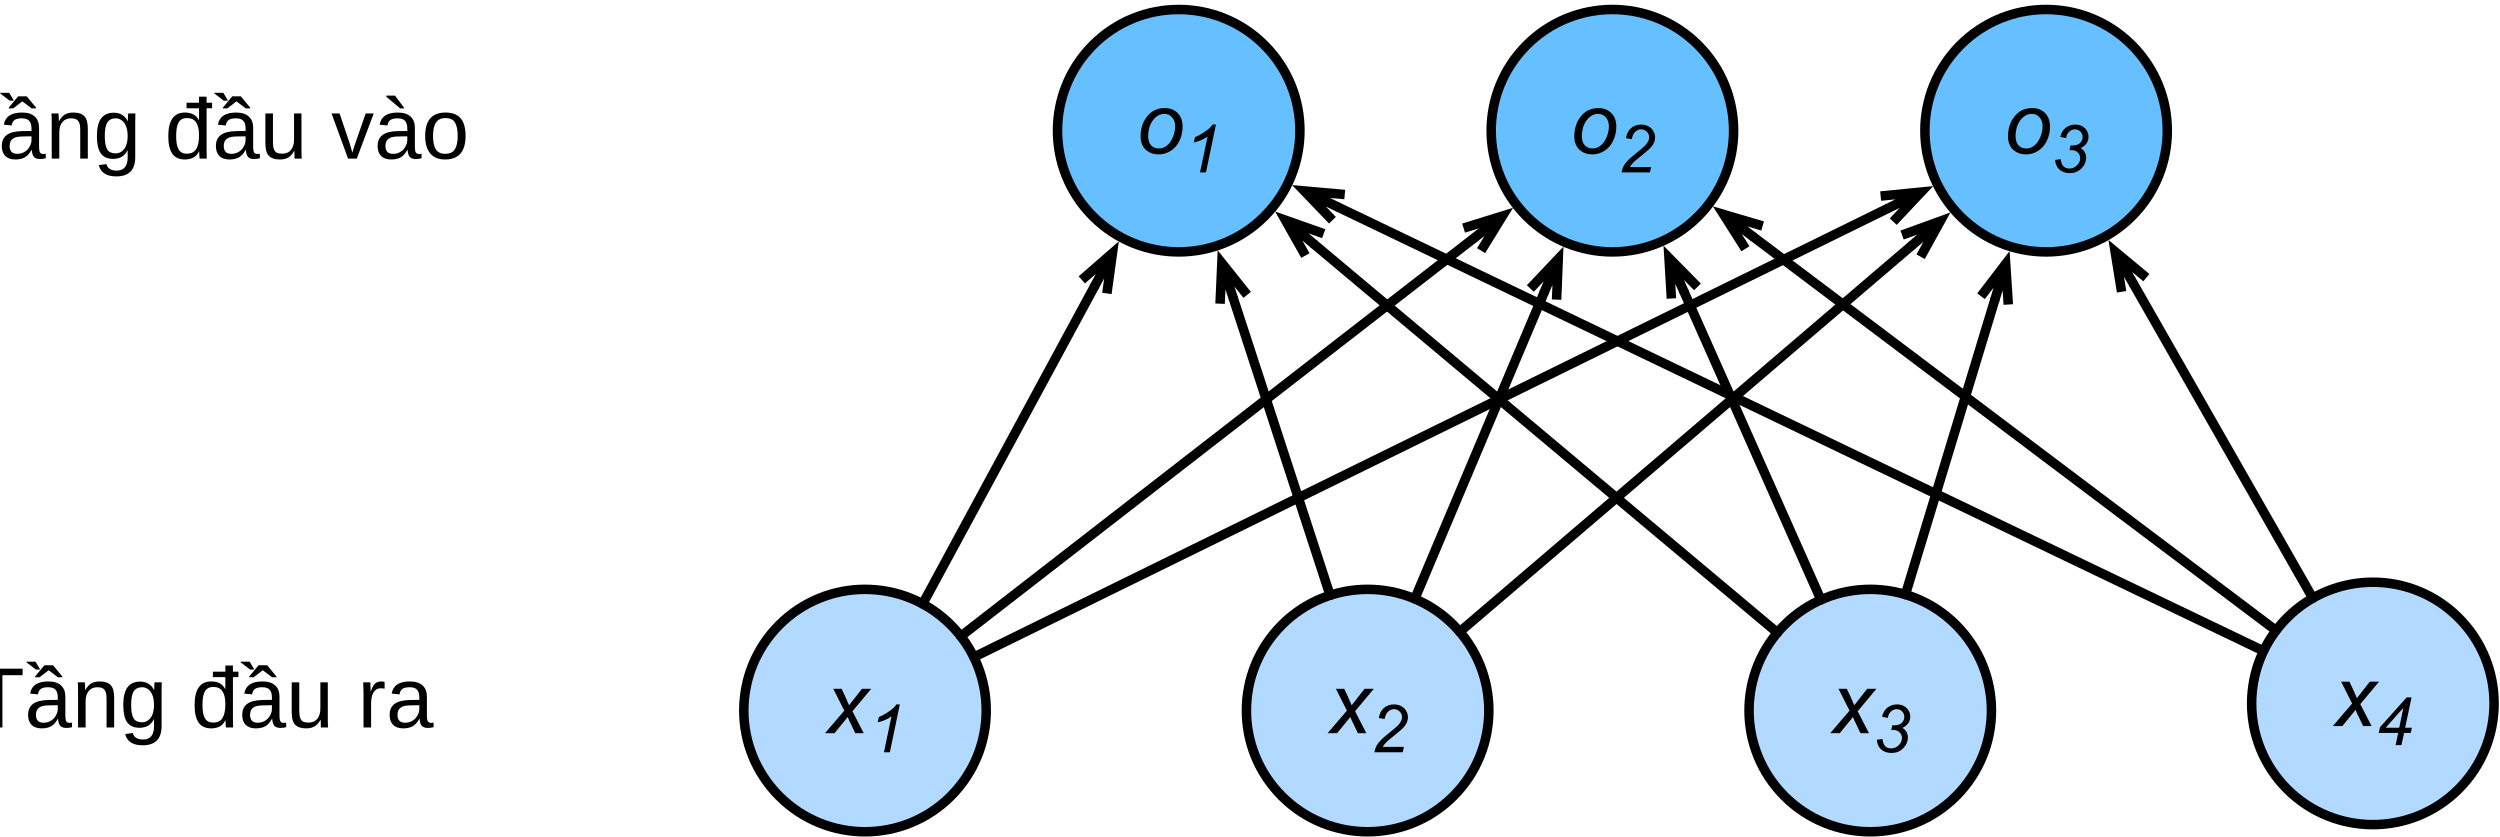
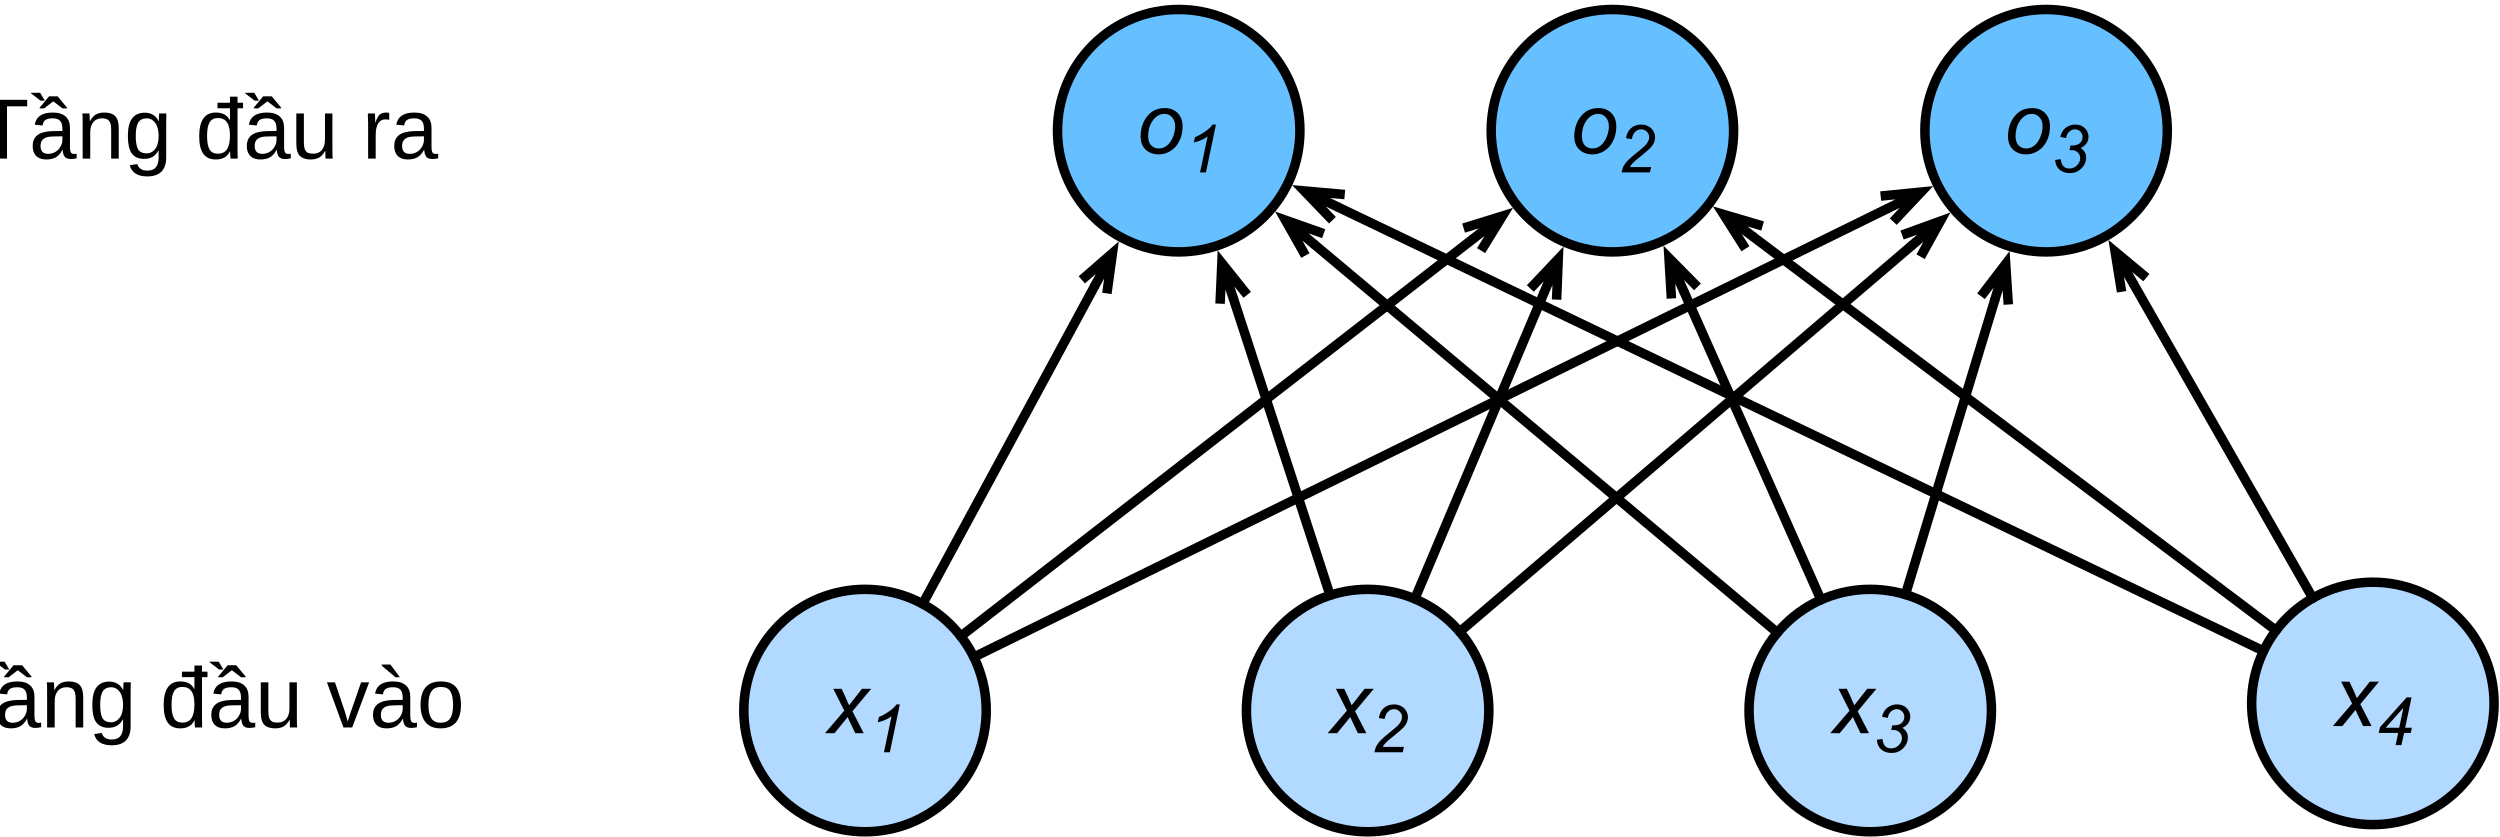
<svg xmlns="http://www.w3.org/2000/svg" xmlns:xlink="http://www.w3.org/1999/xlink" width="263pt" height="88pt" viewBox="0 0 263 88" version="1.1" id="svg276">
  <defs id="defs67">
    <g id="g65">
      <symbol overflow="visible" id="glyph0-0">
        <path style="stroke:none;" d="M 1.125 0 L 1.125 -5.625 L 5.625 -5.625 L 5.625 0 Z M 1.266 -0.141 L 5.484 -0.141 L 5.484 -5.484 L 1.266 -5.484 Z M 1.266 -0.141 " id="path2" />
      </symbol>
      <symbol overflow="visible" id="glyph0-1">
        <path style="stroke:none;" d="M -0.016 0 L 2.016 -2.375 L 0.859 -4.672 L 1.734 -4.672 L 2.125 -3.844 C 2.27 -3.531 2.398 -3.227 2.516 -2.938 L 3.875 -4.672 L 4.844 -4.672 L 2.875 -2.312 L 4.062 0 L 3.172 0 L 2.719 -0.953 C 2.613 -1.148 2.5 -1.398 2.375 -1.703 L 0.984 0 Z M -0.016 0 " id="path5" />
      </symbol>
      <symbol overflow="visible" id="glyph0-2">
        <path style="stroke:none;" d="M 0.438 -1.766 C 0.438 -2.68 0.707 -3.438 1.25 -4.031 C 1.688 -4.52 2.266 -4.766 2.984 -4.766 C 3.547 -4.766 4 -4.586 4.344 -4.234 C 4.688 -3.891 4.859 -3.422 4.859 -2.828 C 4.859 -2.285 4.75 -1.785 4.531 -1.328 C 4.312 -0.867 4.004 -0.516 3.609 -0.266 C 3.211 -0.016 2.789 0.109 2.344 0.109 C 1.977 0.109 1.645 0.031 1.344 -0.125 C 1.051 -0.281 0.828 -0.5 0.672 -0.781 C 0.516 -1.07 0.438 -1.398 0.438 -1.766 Z M 1.234 -1.844 C 1.234 -1.406 1.336 -1.07 1.547 -0.844 C 1.766 -0.625 2.035 -0.516 2.359 -0.516 C 2.523 -0.516 2.691 -0.547 2.859 -0.609 C 3.023 -0.68 3.18 -0.785 3.328 -0.922 C 3.473 -1.066 3.594 -1.227 3.688 -1.406 C 3.789 -1.582 3.875 -1.773 3.938 -1.984 C 4.031 -2.273 4.078 -2.555 4.078 -2.828 C 4.078 -3.242 3.969 -3.566 3.75 -3.797 C 3.539 -4.035 3.273 -4.156 2.953 -4.156 C 2.703 -4.156 2.473 -4.094 2.266 -3.969 C 2.066 -3.852 1.883 -3.68 1.719 -3.453 C 1.551 -3.223 1.426 -2.957 1.344 -2.656 C 1.27 -2.352 1.234 -2.082 1.234 -1.844 Z M 1.234 -1.844 " id="path8" />
      </symbol>
      <symbol overflow="visible" id="glyph1-0">
        <path style="stroke:none;" d="M 0.875 0 L 0.875 -4.375 L 4.375 -4.375 L 4.375 0 Z M 0.984 -0.109 L 4.266 -0.109 L 4.266 -4.266 L 0.984 -4.266 Z M 0.984 -0.109 " id="path11" />
      </symbol>
      <symbol overflow="visible" id="glyph1-1">
        <path style="stroke:none;" d="M 1.688 0 L 2.484 -3.781 C 2.141 -3.508 1.656 -3.297 1.031 -3.141 L 1.156 -3.703 C 1.457 -3.828 1.758 -3.988 2.062 -4.188 C 2.363 -4.383 2.586 -4.555 2.734 -4.703 C 2.828 -4.797 2.914 -4.906 3 -5.031 L 3.359 -5.031 L 2.312 0 Z M 1.688 0 " id="path14" />
      </symbol>
      <symbol overflow="visible" id="glyph1-2">
        <path style="stroke:none;" d="M 0.406 0 C 0.469 -0.301 0.555 -0.551 0.672 -0.75 C 0.785 -0.945 0.938 -1.133 1.125 -1.312 C 1.312 -1.5 1.672 -1.805 2.203 -2.234 C 2.523 -2.492 2.75 -2.688 2.875 -2.812 C 3.039 -2.988 3.16 -3.16 3.234 -3.328 C 3.285 -3.441 3.312 -3.566 3.312 -3.703 C 3.312 -3.93 3.227 -4.125 3.062 -4.281 C 2.906 -4.445 2.707 -4.531 2.469 -4.531 C 2.238 -4.531 2.035 -4.445 1.859 -4.281 C 1.68 -4.125 1.555 -3.863 1.484 -3.5 L 0.875 -3.594 C 0.938 -4.039 1.109 -4.391 1.391 -4.641 C 1.68 -4.898 2.039 -5.031 2.469 -5.031 C 2.75 -5.031 3.004 -4.969 3.234 -4.844 C 3.461 -4.727 3.633 -4.562 3.75 -4.344 C 3.875 -4.133 3.938 -3.914 3.938 -3.688 C 3.938 -3.352 3.816 -3.035 3.578 -2.734 C 3.43 -2.535 3.004 -2.156 2.297 -1.594 C 1.984 -1.352 1.754 -1.156 1.609 -1 C 1.461 -0.844 1.352 -0.695 1.281 -0.562 L 3.516 -0.562 L 3.391 0 Z M 0.406 0 " id="path17" />
      </symbol>
      <symbol overflow="visible" id="glyph1-3">
        <path style="stroke:none;" d="M 0.391 -1.312 L 0.984 -1.391 C 1.023 -1.035 1.125 -0.781 1.281 -0.625 C 1.438 -0.477 1.645 -0.406 1.906 -0.406 C 2.207 -0.406 2.469 -0.516 2.688 -0.734 C 2.914 -0.953 3.031 -1.203 3.031 -1.484 C 3.031 -1.734 2.945 -1.938 2.781 -2.094 C 2.613 -2.258 2.391 -2.344 2.109 -2.344 C 2.078 -2.344 2.008 -2.336 1.906 -2.328 L 2.016 -2.844 C 2.078 -2.832 2.133 -2.828 2.188 -2.828 C 2.539 -2.828 2.812 -2.91 3 -3.078 C 3.188 -3.254 3.281 -3.469 3.281 -3.719 C 3.281 -3.945 3.203 -4.141 3.047 -4.297 C 2.891 -4.453 2.703 -4.531 2.484 -4.531 C 2.254 -4.531 2.051 -4.445 1.875 -4.281 C 1.695 -4.125 1.586 -3.898 1.547 -3.609 L 0.938 -3.734 C 1.031 -4.148 1.219 -4.469 1.5 -4.688 C 1.789 -4.914 2.129 -5.031 2.516 -5.031 C 2.93 -5.031 3.266 -4.906 3.516 -4.656 C 3.773 -4.406 3.906 -4.102 3.906 -3.75 C 3.906 -3.477 3.832 -3.242 3.688 -3.047 C 3.551 -2.848 3.348 -2.688 3.078 -2.562 C 3.266 -2.445 3.406 -2.305 3.5 -2.141 C 3.602 -1.973 3.656 -1.785 3.656 -1.578 C 3.656 -1.129 3.488 -0.738 3.156 -0.406 C 2.82 -0.082 2.422 0.078 1.953 0.078 C 1.492 0.078 1.125 -0.047 0.844 -0.297 C 0.57 -0.547 0.422 -0.883 0.391 -1.312 Z M 0.391 -1.312 " id="path20" />
      </symbol>
      <symbol overflow="visible" id="glyph1-4">
        <path style="stroke:none;" d="M 2.094 0 L 2.359 -1.281 L 0.312 -1.281 L 0.453 -1.891 L 3.25 -5.016 L 3.766 -5.016 L 3.094 -1.828 L 3.797 -1.828 L 3.688 -1.281 L 2.984 -1.281 L 2.703 0 Z M 2.469 -1.828 L 2.906 -3.922 L 1.047 -1.828 Z M 2.469 -1.828 " id="path23" />
      </symbol>
      <symbol overflow="visible" id="glyph2-0">
        <path style="stroke:none;" d="M 1.125 0 L 1.125 -5.625 L 5.625 -5.625 L 5.625 0 Z M 1.266 -0.141 L 5.484 -0.141 L 5.484 -5.484 L 1.266 -5.484 Z M 1.266 -0.141 " id="path26" />
      </symbol>
      <symbol overflow="visible" id="glyph2-1">
        <path style="stroke:none;" d="M 0.844 0 L 0.844 -6.438 L 1.688 -6.438 L 1.688 0 Z M 0.844 0 " id="path29" />
      </symbol>
      <symbol overflow="visible" id="glyph2-2">
        <path style="stroke:none;" d="M 0.594 0 L 0.594 -4.672 L 1.312 -4.672 L 1.312 -4 C 1.645 -4.508 2.141 -4.766 2.797 -4.766 C 3.078 -4.766 3.332 -4.711 3.562 -4.609 C 3.801 -4.516 3.977 -4.383 4.094 -4.219 C 4.207 -4.062 4.289 -3.867 4.344 -3.641 C 4.375 -3.492 4.391 -3.238 4.391 -2.875 L 4.391 0 L 3.594 0 L 3.594 -2.844 C 3.594 -3.164 3.562 -3.406 3.5 -3.562 C 3.438 -3.719 3.328 -3.844 3.172 -3.938 C 3.016 -4.039 2.832 -4.094 2.625 -4.094 C 2.289 -4.094 2 -3.984 1.75 -3.766 C 1.508 -3.555 1.391 -3.148 1.391 -2.547 L 1.391 0 Z M 0.594 0 " id="path32" />
      </symbol>
      <symbol overflow="visible" id="glyph2-3">
        <path style="stroke:none;" d="M 0.594 1.781 L 0.594 -4.672 L 1.312 -4.672 L 1.312 -4.062 C 1.477 -4.301 1.664 -4.477 1.875 -4.594 C 2.094 -4.707 2.359 -4.766 2.672 -4.766 C 3.066 -4.766 3.414 -4.66 3.719 -4.453 C 4.02 -4.254 4.25 -3.969 4.406 -3.594 C 4.562 -3.219 4.641 -2.812 4.641 -2.375 C 4.641 -1.895 4.551 -1.461 4.375 -1.078 C 4.207 -0.691 3.961 -0.395 3.641 -0.188 C 3.316 0.008 2.973 0.109 2.609 0.109 C 2.348 0.109 2.113 0.051 1.906 -0.062 C 1.695 -0.176 1.523 -0.316 1.391 -0.484 L 1.391 1.781 Z M 1.312 -2.312 C 1.312 -1.707 1.43 -1.258 1.672 -0.969 C 1.922 -0.688 2.219 -0.547 2.562 -0.547 C 2.906 -0.547 3.203 -0.691 3.453 -0.984 C 3.711 -1.285 3.844 -1.75 3.844 -2.375 C 3.844 -2.969 3.719 -3.41 3.469 -3.703 C 3.227 -4.004 2.938 -4.156 2.594 -4.156 C 2.258 -4.156 1.961 -3.992 1.703 -3.672 C 1.441 -3.359 1.312 -2.906 1.312 -2.312 Z M 1.312 -2.312 " id="path35" />
      </symbol>
      <symbol overflow="visible" id="glyph2-4">
        <path style="stroke:none;" d="M 3.656 0 L 3.656 -0.688 C 3.289 -0.156 2.797 0.109 2.172 0.109 C 1.898 0.109 1.645 0.055 1.406 -0.047 C 1.164 -0.16 0.984 -0.297 0.859 -0.453 C 0.742 -0.609 0.664 -0.801 0.625 -1.031 C 0.594 -1.188 0.578 -1.438 0.578 -1.781 L 0.578 -4.672 L 1.359 -4.672 L 1.359 -2.078 C 1.359 -1.66 1.379 -1.383 1.422 -1.25 C 1.461 -1.039 1.562 -0.875 1.719 -0.75 C 1.883 -0.633 2.086 -0.578 2.328 -0.578 C 2.566 -0.578 2.789 -0.633 3 -0.75 C 3.207 -0.875 3.352 -1.039 3.438 -1.25 C 3.52 -1.457 3.562 -1.766 3.562 -2.172 L 3.562 -4.672 L 4.359 -4.672 L 4.359 0 Z M 3.656 0 " id="path38" />
      </symbol>
      <symbol overflow="visible" id="glyph2-5">
        <path style="stroke:none;" d="M 2.328 -0.703 L 2.438 -0.016 C 2.207 0.035 2.008 0.062 1.844 0.062 C 1.551 0.062 1.328 0.016 1.172 -0.078 C 1.016 -0.172 0.898 -0.289 0.828 -0.438 C 0.766 -0.582 0.734 -0.891 0.734 -1.359 L 0.734 -4.047 L 0.156 -4.047 L 0.156 -4.672 L 0.734 -4.672 L 0.734 -5.828 L 1.531 -6.297 L 1.531 -4.672 L 2.328 -4.672 L 2.328 -4.047 L 1.531 -4.047 L 1.531 -1.328 C 1.531 -1.098 1.539 -0.953 1.562 -0.891 C 1.594 -0.828 1.641 -0.773 1.703 -0.734 C 1.766 -0.691 1.852 -0.672 1.969 -0.672 C 2.062 -0.672 2.18 -0.68 2.328 -0.703 Z M 2.328 -0.703 " id="path41" />
      </symbol>
      <symbol overflow="visible" id="glyph2-6">
        <path style="stroke:none;" d="" id="path44" />
      </symbol>
      <symbol overflow="visible" id="glyph2-7">
        <path style="stroke:none;" d="M 0.578 0 L 0.578 -6.438 L 1.359 -6.438 L 1.359 0 Z M 0.578 0 " id="path47" />
      </symbol>
      <symbol overflow="visible" id="glyph2-8">
        <path style="stroke:none;" d="M 3.641 -0.578 C 3.348 -0.328 3.066 -0.148 2.797 -0.047 C 2.523 0.055 2.234 0.109 1.922 0.109 C 1.41 0.109 1.016 -0.016 0.734 -0.266 C 0.461 -0.516 0.328 -0.836 0.328 -1.234 C 0.328 -1.461 0.379 -1.672 0.484 -1.859 C 0.586 -2.047 0.723 -2.195 0.891 -2.312 C 1.055 -2.426 1.242 -2.516 1.453 -2.578 C 1.609 -2.609 1.844 -2.645 2.156 -2.688 C 2.801 -2.758 3.273 -2.852 3.578 -2.969 C 3.578 -3.07 3.578 -3.141 3.578 -3.172 C 3.578 -3.492 3.504 -3.719 3.359 -3.844 C 3.148 -4.031 2.848 -4.125 2.453 -4.125 C 2.078 -4.125 1.801 -4.055 1.625 -3.922 C 1.445 -3.797 1.316 -3.566 1.234 -3.234 L 0.469 -3.328 C 0.531 -3.66 0.641 -3.926 0.797 -4.125 C 0.961 -4.332 1.195 -4.488 1.5 -4.594 C 1.812 -4.707 2.164 -4.766 2.562 -4.766 C 2.969 -4.766 3.289 -4.719 3.531 -4.625 C 3.781 -4.531 3.961 -4.41 4.078 -4.266 C 4.203 -4.129 4.285 -3.953 4.328 -3.734 C 4.359 -3.598 4.375 -3.359 4.375 -3.016 L 4.375 -1.953 C 4.375 -1.223 4.391 -0.758 4.422 -0.562 C 4.453 -0.363 4.52 -0.176 4.625 0 L 3.797 0 C 3.711 -0.164 3.66 -0.359 3.641 -0.578 Z M 3.578 -2.344 C 3.285 -2.227 2.852 -2.129 2.281 -2.047 C 1.957 -1.992 1.727 -1.938 1.594 -1.875 C 1.457 -1.82 1.352 -1.738 1.281 -1.625 C 1.207 -1.508 1.172 -1.383 1.172 -1.25 C 1.172 -1.039 1.25 -0.863 1.406 -0.719 C 1.562 -0.582 1.797 -0.516 2.109 -0.516 C 2.41 -0.516 2.68 -0.582 2.922 -0.719 C 3.16 -0.852 3.336 -1.035 3.453 -1.266 C 3.535 -1.441 3.578 -1.703 3.578 -2.047 Z M 3.578 -2.344 " id="path50" />
      </symbol>
      <symbol overflow="visible" id="glyph2-9">
        <path style="stroke:none;" d="M 0.562 1.797 L 0.469 1.062 C 0.645 1.102 0.797 1.125 0.922 1.125 C 1.098 1.125 1.238 1.094 1.344 1.031 C 1.445 0.977 1.535 0.898 1.609 0.797 C 1.648 0.711 1.727 0.516 1.844 0.203 C 1.863 0.16 1.891 0.098 1.922 0.016 L 0.141 -4.672 L 1 -4.672 L 1.969 -1.969 C 2.094 -1.625 2.207 -1.266 2.312 -0.891 C 2.395 -1.242 2.5 -1.598 2.625 -1.953 L 3.625 -4.672 L 4.422 -4.672 L 2.641 0.078 C 2.453 0.586 2.305 0.941 2.203 1.141 C 2.055 1.398 1.895 1.586 1.719 1.703 C 1.539 1.828 1.32 1.891 1.062 1.891 C 0.914 1.891 0.75 1.859 0.562 1.797 Z M 0.562 1.797 " id="path53" />
      </symbol>
      <symbol overflow="visible" id="glyph2-10">
        <path style="stroke:none;" d="M 3.781 -1.5 L 4.609 -1.406 C 4.473 -0.926 4.227 -0.551 3.875 -0.281 C 3.531 -0.02 3.086 0.109 2.547 0.109 C 1.867 0.109 1.328 -0.098 0.922 -0.516 C 0.523 -0.941 0.328 -1.535 0.328 -2.297 C 0.328 -3.078 0.531 -3.68 0.938 -4.109 C 1.344 -4.547 1.867 -4.766 2.516 -4.766 C 3.141 -4.766 3.645 -4.551 4.031 -4.125 C 4.426 -3.707 4.625 -3.113 4.625 -2.344 C 4.625 -2.289 4.625 -2.219 4.625 -2.125 L 1.141 -2.125 C 1.172 -1.613 1.316 -1.223 1.578 -0.953 C 1.836 -0.68 2.164 -0.547 2.562 -0.547 C 2.852 -0.547 3.098 -0.617 3.297 -0.766 C 3.504 -0.922 3.664 -1.164 3.781 -1.5 Z M 1.188 -2.781 L 3.797 -2.781 C 3.766 -3.176 3.664 -3.473 3.5 -3.672 C 3.25 -3.973 2.922 -4.125 2.516 -4.125 C 2.148 -4.125 1.844 -4 1.594 -3.75 C 1.352 -3.508 1.219 -3.188 1.188 -2.781 Z M 1.188 -2.781 " id="path56" />
      </symbol>
      <symbol overflow="visible" id="glyph2-11">
        <path style="stroke:none;" d="M 0.578 0 L 0.578 -4.672 L 1.297 -4.672 L 1.297 -3.953 C 1.473 -4.285 1.641 -4.504 1.797 -4.609 C 1.953 -4.711 2.125 -4.766 2.312 -4.766 C 2.57 -4.766 2.844 -4.68 3.125 -4.516 L 2.844 -3.781 C 2.656 -3.895 2.461 -3.953 2.266 -3.953 C 2.098 -3.953 1.941 -3.898 1.797 -3.797 C 1.66 -3.691 1.562 -3.547 1.5 -3.359 C 1.414 -3.078 1.375 -2.77 1.375 -2.438 L 1.375 0 Z M 0.578 0 " id="path59" />
      </symbol>
      <symbol overflow="visible" id="glyph2-12">
        <path style="stroke:none;" d="M 0.438 -3.141 C 0.438 -4.203 0.723 -5.035 1.297 -5.641 C 1.867 -6.254 2.609 -6.562 3.516 -6.562 C 4.109 -6.562 4.645 -6.414 5.125 -6.125 C 5.602 -5.844 5.969 -5.445 6.219 -4.938 C 6.469 -4.426 6.594 -3.852 6.594 -3.219 C 6.594 -2.562 6.461 -1.973 6.203 -1.453 C 5.941 -0.941 5.566 -0.551 5.078 -0.281 C 4.598 -0.02 4.078 0.109 3.516 0.109 C 2.91 0.109 2.367 -0.035 1.891 -0.328 C 1.41 -0.617 1.047 -1.02 0.797 -1.531 C 0.555 -2.039 0.438 -2.578 0.438 -3.141 Z M 1.312 -3.125 C 1.312 -2.344 1.52 -1.727 1.938 -1.281 C 2.352 -0.844 2.879 -0.625 3.516 -0.625 C 4.148 -0.625 4.676 -0.848 5.094 -1.297 C 5.508 -1.742 5.719 -2.383 5.719 -3.219 C 5.719 -3.738 5.629 -4.191 5.453 -4.578 C 5.273 -4.973 5.016 -5.281 4.672 -5.5 C 4.328 -5.719 3.945 -5.828 3.531 -5.828 C 2.926 -5.828 2.406 -5.617 1.969 -5.203 C 1.531 -4.785 1.312 -4.094 1.312 -3.125 Z M 1.312 -3.125 " id="path62" />
      </symbol>
    </g>
  </defs>
  <g id="surface1">
    <path style="fill-rule:nonzero;fill:rgb(69.803%,85.097%,100%);fill-opacity:1;stroke-width:1;stroke-linecap:round;stroke-linejoin:round;stroke:rgb(0%,0%,0%);stroke-opacity:1;stroke-miterlimit:10;" d="M 107.016 77.734 C 111.996 82.715 111.996 90.785 107.016 95.766 C 102.035 100.746 93.965 100.746 88.984 95.766 C 84.004 90.785 84.004 82.715 88.984 77.734 C 93.965 72.754 102.035 72.754 107.016 77.734 " transform="matrix(1,0,0,1,-7,-12)" id="path69" />
    <g style="fill:rgb(0%,0%,0%);fill-opacity:1;" id="g73">
      <use xlink:href="#glyph0-1" x="86.803" y="77.135" id="use71" />
    </g>
    <g style="fill:rgb(0%,0%,0%);fill-opacity:1;" id="g77">
      <use xlink:href="#glyph1-1" x="91.303" y="79.135" id="use75" />
    </g>
    <path style="fill-rule:nonzero;fill:rgb(69.803%,85.097%,100%);fill-opacity:1;stroke-width:1;stroke-linecap:round;stroke-linejoin:round;stroke:rgb(0%,0%,0%);stroke-opacity:1;stroke-miterlimit:10;" d="M 159.891 77.734 C 164.871 82.715 164.871 90.785 159.891 95.766 C 154.91 100.746 146.84 100.746 141.859 95.766 C 136.879 90.785 136.879 82.715 141.859 77.734 C 146.84 72.754 154.91 72.754 159.891 77.734 " transform="matrix(1,0,0,1,-7,-12)" id="path79" />
    <g style="fill:rgb(0%,0%,0%);fill-opacity:1;" id="g83">
      <use xlink:href="#glyph0-1" x="139.678" y="77.135" id="use81" />
    </g>
    <g style="fill:rgb(0%,0%,0%);fill-opacity:1;" id="g87">
      <use xlink:href="#glyph1-2" x="144.178" y="79.135" id="use85" />
    </g>
    <path style="fill-rule:nonzero;fill:rgb(39.999%,74.901%,100%);fill-opacity:1;stroke-width:1;stroke-linecap:round;stroke-linejoin:round;stroke:rgb(0%,0%,0%);stroke-opacity:1;stroke-miterlimit:10;" d="M 140.016 16.734 C 144.996 21.715 144.996 29.785 140.016 34.766 C 135.035 39.746 126.965 39.746 121.984 34.766 C 117.004 29.785 117.004 21.715 121.984 16.734 C 126.965 11.754 135.035 11.754 140.016 16.734 " transform="matrix(1,0,0,1,-7,-12)" id="path89" />
    <g style="fill:rgb(0%,0%,0%);fill-opacity:1;" id="g93">
      <use xlink:href="#glyph0-2" x="119.551" y="16.135" id="use91" />
    </g>
    <g style="fill:rgb(0%,0%,0%);fill-opacity:1;" id="g97">
      <use xlink:href="#glyph1-1" x="124.556" y="18.135" id="use95" />
    </g>
    <g style="fill:rgb(0%,0%,0%);fill-opacity:1;" id="g121">
      <use xlink:href="#glyph2-6" x="29.005" y="76.853" id="use119" />
    </g>
    <g style="fill:rgb(0%,0%,0%);fill-opacity:1;" id="g167">
      <use xlink:href="#glyph2-6" x="32.505" y="16.603" id="use165" />
    </g>
    <path style="fill-rule:nonzero;fill:rgb(69.803%,85.097%,100%);fill-opacity:1;stroke-width:1;stroke-linecap:round;stroke-linejoin:round;stroke:rgb(0%,0%,0%);stroke-opacity:1;stroke-miterlimit:10;" d="M 212.766 77.734 C 217.746 82.715 217.746 90.785 212.766 95.766 C 207.785 100.746 199.715 100.746 194.734 95.766 C 189.754 90.785 189.754 82.715 194.734 77.734 C 199.715 72.754 207.785 72.754 212.766 77.734 " transform="matrix(1,0,0,1,-7,-12)" id="path187" />
    <g style="fill:rgb(0%,0%,0%);fill-opacity:1;" id="g191">
      <use xlink:href="#glyph0-1" x="192.553" y="77.135" id="use189" />
    </g>
    <g style="fill:rgb(0%,0%,0%);fill-opacity:1;" id="g195">
      <use xlink:href="#glyph1-3" x="197.053" y="79.135" id="use193" />
    </g>
    <path style="fill-rule:nonzero;fill:rgb(69.803%,85.097%,100%);fill-opacity:1;stroke-width:1;stroke-linecap:round;stroke-linejoin:round;stroke:rgb(0%,0%,0%);stroke-opacity:1;stroke-miterlimit:10;" d="M 265.641 76.984 C 270.621 81.965 270.621 90.035 265.641 95.016 C 260.66 99.996 252.59 99.996 247.609 95.016 C 242.629 90.035 242.629 81.965 247.609 76.984 C 252.59 72.004 260.66 72.004 265.641 76.984 " transform="matrix(1,0,0,1,-7,-12)" id="path197" />
    <g style="fill:rgb(0%,0%,0%);fill-opacity:1;" id="g201">
      <use xlink:href="#glyph0-1" x="245.428" y="76.385" id="use199" />
    </g>
    <g style="fill:rgb(0%,0%,0%);fill-opacity:1;" id="g205">
      <use xlink:href="#glyph1-4" x="249.928" y="78.385" id="use203" />
    </g>
    <path style="fill-rule:nonzero;fill:rgb(39.999%,74.901%,100%);fill-opacity:1;stroke-width:1;stroke-linecap:round;stroke-linejoin:round;stroke:rgb(0%,0%,0%);stroke-opacity:1;stroke-miterlimit:10;" d="M 231.266 16.734 C 236.246 21.715 236.246 29.785 231.266 34.766 C 226.285 39.746 218.215 39.746 213.234 34.766 C 208.254 29.785 208.254 21.715 213.234 16.734 C 218.215 11.754 226.285 11.754 231.266 16.734 " transform="matrix(1,0,0,1,-7,-12)" id="path207" />
    <g style="fill:rgb(0%,0%,0%);fill-opacity:1;" id="g211">
      <use xlink:href="#glyph0-2" x="210.801" y="16.135" id="use209" />
    </g>
    <g style="fill:rgb(0%,0%,0%);fill-opacity:1;" id="g215">
      <use xlink:href="#glyph1-3" x="215.806" y="18.135" id="use213" />
    </g>
    <path style="fill-rule:nonzero;fill:rgb(39.999%,74.901%,100%);fill-opacity:1;stroke-width:1;stroke-linecap:round;stroke-linejoin:round;stroke:rgb(0%,0%,0%);stroke-opacity:1;stroke-miterlimit:10;" d="M 185.641 16.734 C 190.621 21.715 190.621 29.785 185.641 34.766 C 180.66 39.746 172.59 39.746 167.609 34.766 C 162.629 29.785 162.629 21.715 167.609 16.734 C 172.59 11.754 180.66 11.754 185.641 16.734 " transform="matrix(1,0,0,1,-7,-12)" id="path217" />
    <g style="fill:rgb(0%,0%,0%);fill-opacity:1;" id="g221">
      <use xlink:href="#glyph0-2" x="165.176" y="16.135" id="use219" />
    </g>
    <g style="fill:rgb(0%,0%,0%);fill-opacity:1;" id="g225">
      <use xlink:href="#glyph1-2" x="170.181" y="18.135" id="use223" />
    </g>
    <path style="fill:none;stroke-width:1;stroke-linecap:round;stroke-linejoin:round;stroke:rgb(0%,0%,0%);stroke-opacity:1;stroke-miterlimit:10;" d="M 104.066 75.531 L 122.125 42.156 " transform="matrix(1,0,0,1,-7,-12)" id="path227" />
    <path style="fill:none;stroke-width:1;stroke-linecap:butt;stroke-linejoin:miter;stroke:rgb(0%,0%,0%);stroke-opacity:1;stroke-miterlimit:10;" d="M 124.027 38.637 L 122.125 42.156 M 120.805 41.441 L 124.027 38.637 L 123.445 42.871 " transform="matrix(1,0,0,1,-7,-12)" id="path229" />
    <path style="fill:none;stroke-width:1;stroke-linecap:round;stroke-linejoin:round;stroke:rgb(0%,0%,0%);stroke-opacity:1;stroke-miterlimit:10;" d="M 108.074 78.934 L 161.891 37.184 " transform="matrix(1,0,0,1,-7,-12)" id="path231" />
    <path style="fill:none;stroke-width:1;stroke-linecap:butt;stroke-linejoin:miter;stroke:rgb(0%,0%,0%);stroke-opacity:1;stroke-miterlimit:10;" d="M 165.051 34.73 L 161.891 37.184 M 160.969 35.996 L 165.051 34.73 L 162.809 38.367 " transform="matrix(1,0,0,1,-7,-12)" id="path233" />
    <path style="fill:none;stroke-width:1;stroke-linecap:round;stroke-linejoin:round;stroke:rgb(0%,0%,0%);stroke-opacity:1;stroke-miterlimit:10;" d="M 109.449 81.129 L 205.504 33.969 " transform="matrix(1,0,0,1,-7,-12)" id="path235" />
    <path style="fill:none;stroke-width:1;stroke-linecap:butt;stroke-linejoin:miter;stroke:rgb(0%,0%,0%);stroke-opacity:1;stroke-miterlimit:10;" d="M 209.098 32.207 L 205.504 33.969 M 204.844 32.625 L 209.098 32.207 L 206.168 35.316 " transform="matrix(1,0,0,1,-7,-12)" id="path237" />
    <path style="fill:none;stroke-width:1;stroke-linecap:round;stroke-linejoin:round;stroke:rgb(0%,0%,0%);stroke-opacity:1;stroke-miterlimit:10;" d="M 146.926 74.625 L 136.777 43.484 " transform="matrix(1,0,0,1,-7,-12)" id="path239" />
    <path style="fill:none;stroke-width:1;stroke-linecap:butt;stroke-linejoin:miter;stroke:rgb(0%,0%,0%);stroke-opacity:1;stroke-miterlimit:10;" d="M 135.539 39.684 L 136.777 43.484 M 135.352 43.949 L 135.539 39.684 L 138.203 43.02 " transform="matrix(1,0,0,1,-7,-12)" id="path241" />
    <path style="fill:none;stroke-width:1;stroke-linecap:round;stroke-linejoin:round;stroke:rgb(0%,0%,0%);stroke-opacity:1;stroke-miterlimit:10;" d="M 155.836 75 L 169.371 42.934 " transform="matrix(1,0,0,1,-7,-12)" id="path243" />
    <path style="fill:none;stroke-width:1;stroke-linecap:butt;stroke-linejoin:miter;stroke:rgb(0%,0%,0%);stroke-opacity:1;stroke-miterlimit:10;" d="M 170.926 39.25 L 169.371 42.934 M 167.988 42.352 L 170.926 39.25 L 170.754 43.52 " transform="matrix(1,0,0,1,-7,-12)" id="path245" />
    <path style="fill:none;stroke-width:1;stroke-linecap:round;stroke-linejoin:round;stroke:rgb(0%,0%,0%);stroke-opacity:1;stroke-miterlimit:10;" d="M 160.566 78.465 L 208.07 37.867 " transform="matrix(1,0,0,1,-7,-12)" id="path247" />
    <path style="fill:none;stroke-width:1;stroke-linecap:butt;stroke-linejoin:miter;stroke:rgb(0%,0%,0%);stroke-opacity:1;stroke-miterlimit:10;" d="M 211.113 35.27 L 208.07 37.867 M 207.098 36.727 L 211.113 35.27 L 209.047 39.008 " transform="matrix(1,0,0,1,-7,-12)" id="path249" />
    <path style="fill:none;stroke-width:1;stroke-linecap:round;stroke-linejoin:round;stroke:rgb(0%,0%,0%);stroke-opacity:1;stroke-miterlimit:10;" d="M 193.98 78.559 L 145.293 37.734 " transform="matrix(1,0,0,1,-7,-12)" id="path251" />
    <path style="fill:none;stroke-width:1;stroke-linecap:butt;stroke-linejoin:miter;stroke:rgb(0%,0%,0%);stroke-opacity:1;stroke-miterlimit:10;" d="M 142.227 35.164 L 145.293 37.734 M 144.328 38.883 L 142.227 35.164 L 146.254 36.582 " transform="matrix(1,0,0,1,-7,-12)" id="path253" />
    <path style="fill:none;stroke-width:1;stroke-linecap:round;stroke-linejoin:round;stroke:rgb(0%,0%,0%);stroke-opacity:1;stroke-miterlimit:10;" d="M 198.566 75.098 L 184.203 42.793 " transform="matrix(1,0,0,1,-7,-12)" id="path255" />
    <path style="fill:none;stroke-width:1;stroke-linecap:butt;stroke-linejoin:miter;stroke:rgb(0%,0%,0%);stroke-opacity:1;stroke-miterlimit:10;" d="M 182.578 39.141 L 184.203 42.793 M 182.832 43.402 L 182.578 39.141 L 185.574 42.184 " transform="matrix(1,0,0,1,-7,-12)" id="path257" />
    <path style="fill:none;stroke-width:1;stroke-linecap:round;stroke-linejoin:round;stroke:rgb(0%,0%,0%);stroke-opacity:1;stroke-miterlimit:10;" d="M 207.449 74.547 L 216.836 43.602 " transform="matrix(1,0,0,1,-7,-12)" id="path259" />
    <path style="fill:none;stroke-width:1;stroke-linecap:butt;stroke-linejoin:miter;stroke:rgb(0%,0%,0%);stroke-opacity:1;stroke-miterlimit:10;" d="M 217.996 39.773 L 216.836 43.602 M 215.402 43.164 L 217.996 39.773 L 218.273 44.035 " transform="matrix(1,0,0,1,-7,-12)" id="path261" />
    <path style="fill:none;stroke-width:1;stroke-linecap:round;stroke-linejoin:round;stroke:rgb(0%,0%,0%);stroke-opacity:1;stroke-miterlimit:10;" d="M 245.125 80.484 L 147.82 33.816 " transform="matrix(1,0,0,1,-7,-12)" id="path263" />
    <path style="fill:none;stroke-width:1;stroke-linecap:butt;stroke-linejoin:miter;stroke:rgb(0%,0%,0%);stroke-opacity:1;stroke-miterlimit:10;" d="M 144.211 32.086 L 147.82 33.816 M 147.172 35.168 L 144.211 32.086 L 148.469 32.465 " transform="matrix(1,0,0,1,-7,-12)" id="path265" />
    <path style="fill:none;stroke-width:1;stroke-linecap:round;stroke-linejoin:round;stroke:rgb(0%,0%,0%);stroke-opacity:1;stroke-miterlimit:10;" d="M 246.438 78.328 L 191.523 36.973 " transform="matrix(1,0,0,1,-7,-12)" id="path267" />
    <path style="fill:none;stroke-width:1;stroke-linecap:butt;stroke-linejoin:miter;stroke:rgb(0%,0%,0%);stroke-opacity:1;stroke-miterlimit:10;" d="M 188.328 34.562 L 191.523 36.973 M 190.621 38.168 L 188.328 34.562 L 192.426 35.773 " transform="matrix(1,0,0,1,-7,-12)" id="path269" />
    <path style="fill:none;stroke-width:1;stroke-linecap:round;stroke-linejoin:round;stroke:rgb(0%,0%,0%);stroke-opacity:1;stroke-miterlimit:10;" d="M 250.305 74.922 L 231.492 41.953 " transform="matrix(1,0,0,1,-7,-12)" id="path271" />
    <path style="fill:none;stroke-width:1;stroke-linecap:butt;stroke-linejoin:miter;stroke:rgb(0%,0%,0%);stroke-opacity:1;stroke-miterlimit:10;" d="M 229.512 38.477 L 231.492 41.953 M 230.191 42.695 L 229.512 38.477 L 232.797 41.207 " transform="matrix(1,0,0,1,-7,-12)" id="path273" />
    <text xml:space="preserve" style="font-style:normal;font-variant:normal;font-weight:normal;font-stretch:normal;font-size:12px;line-height:1.25;font-family:Arial;-inkscape-font-specification:Arial;font-variant-ligatures:normal;font-variant-caps:normal;font-variant-numeric:normal;font-feature-settings:normal;text-align:center;letter-spacing:0px;word-spacing:0px;writing-mode:lr-tb;text-anchor:middle;fill:#000000;fill-opacity:1;stroke:none;stroke-width:0.75" x="30.172" y="16.684" id="text288">
-       <tspan id="tspan286" x="30.172" y="16.684" style="font-size:9px;stroke-width:0.75">Tầng đầu vào</tspan>
+       <tspan id="tspan286" x="30.172" y="16.684" style="font-size:9px;stroke-width:0.75">Tầng đầu ra</tspan>
    </text>
    <text xml:space="preserve" style="font-style:normal;font-variant:normal;font-weight:normal;font-stretch:normal;font-size:12px;line-height:1.25;font-family:Arial;-inkscape-font-specification:Arial;font-variant-ligatures:normal;font-variant-caps:normal;font-variant-numeric:normal;font-feature-settings:normal;text-align:center;letter-spacing:0px;word-spacing:0px;writing-mode:lr-tb;text-anchor:middle;fill:#000000;fill-opacity:1;stroke:none;stroke-width:0.75" x="29.687" y="76.53" id="text288-4">
-       <tspan id="tspan286-1" x="29.687" y="76.53" style="font-size:9px;stroke-width:0.75">Tầng đầu ra</tspan>
+       <tspan id="tspan286-1" x="29.687" y="76.53" style="font-size:9px;stroke-width:0.75">Tầng đầu vào</tspan>
    </text>
  </g>
</svg>
